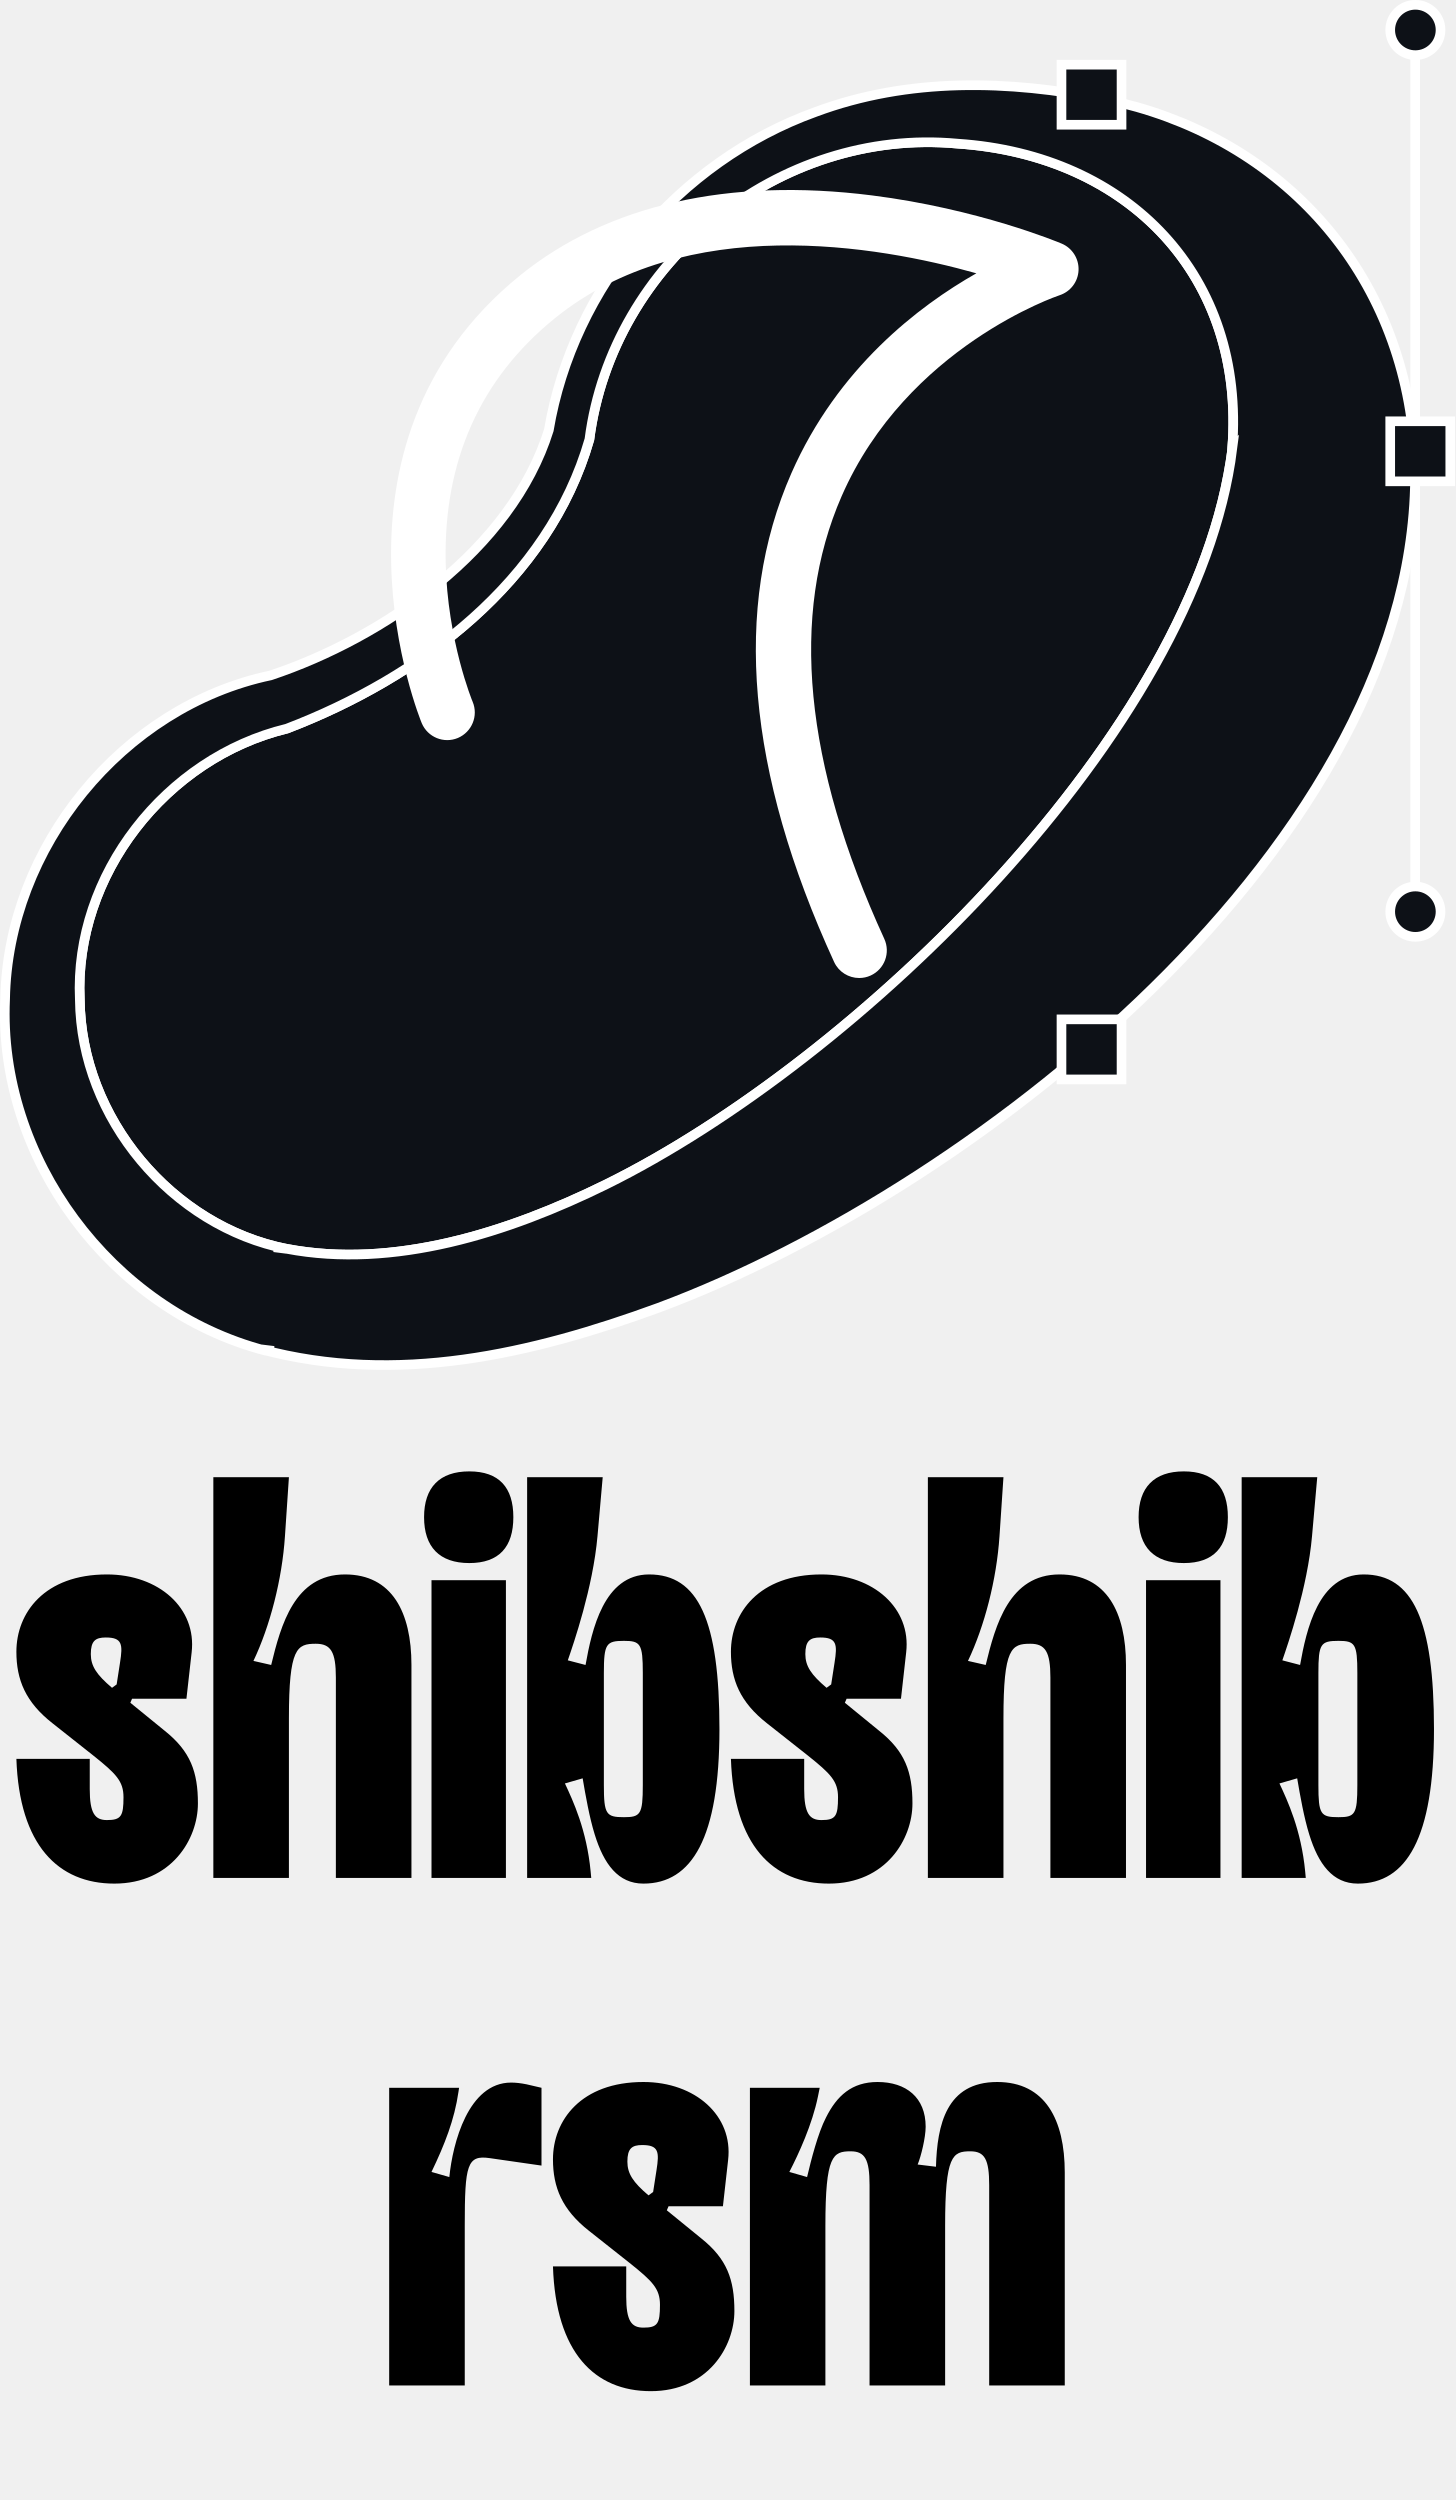
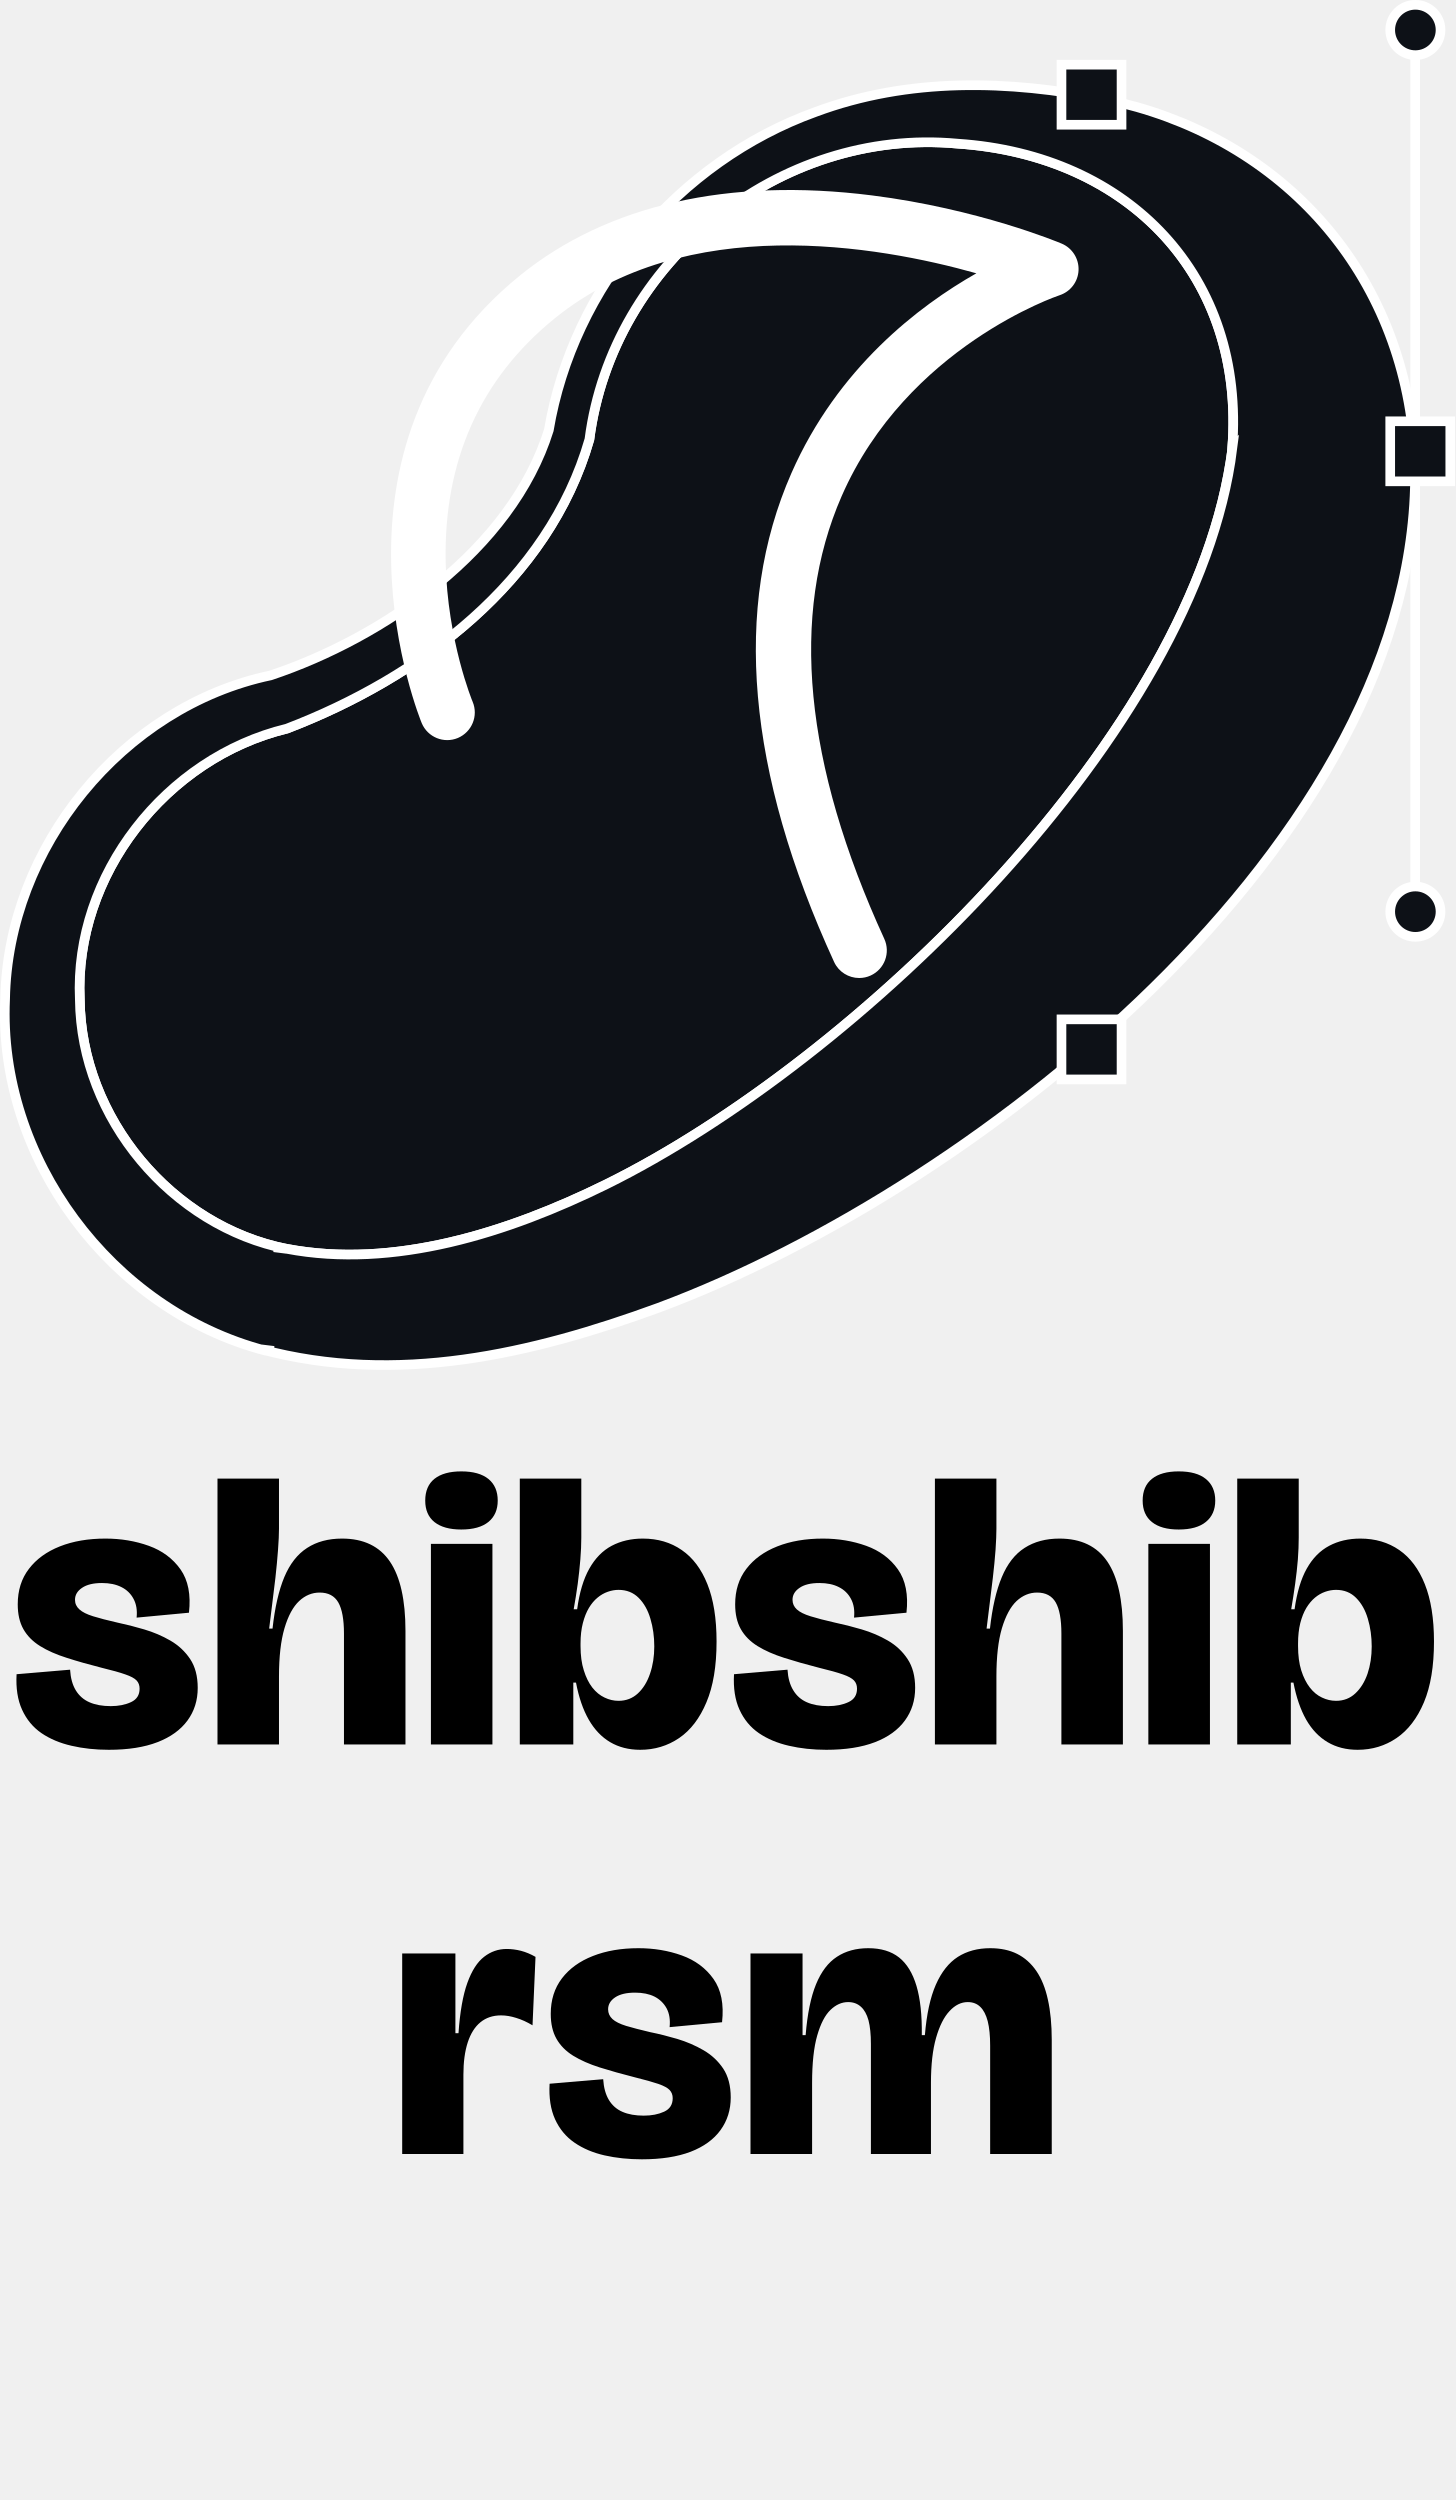
<svg xmlns="http://www.w3.org/2000/svg" id="Layer_2" data-name="Layer 2" viewBox="0 0 150.94 259.33">
  <defs>
    <style>
      .cls-1 {
        fill: #fff;
      }

      .cls-2 {
        fill: #0d1117;
      }

      .cls-2, .cls-3 {
        stroke: #fff;
        stroke-miterlimit: 10;
      }

      .cls-3 {
        fill: none;
      }

      .cls-4 {
      }
    </style>
  </defs>
  <g id="Layer_1-2" data-name="Layer 1">
    <g>
-       <path class="cls-4" d="M11.09 163.32C4.61 163.32 1.7 167.3 1.7 171.34C1.7 174.25 2.65 176.57 5.45 178.76L9.66 182.09C12.04 183.99 12.81 184.76 12.81 186.43C12.81 188.39 12.57 188.8 11.09 188.8C9.84 188.8 9.31 188.09 9.31 185.59V182.45H1.7C2 191.41 6.04 195.39 11.86 195.39C17.8 195.39 20.53 190.76 20.53 187.08C20.53 183.81 19.76 181.67 17.09 179.54L13.52 176.63L13.7 176.21H19.34L19.88 171.4C20.41 166.83 16.49 163.32 11.09 163.32ZM11.62 175.08C10.02 173.72 9.42 172.83 9.42 171.58C9.42 170.21 9.9 169.86 10.97 169.86C12.69 169.86 12.75 170.57 12.45 172.47L12.1 174.73ZM28.13 172.71 26.29 172.29C28.01 168.67 29.26 163.86 29.56 159.34L29.97 153.23H22.13V194.8H29.97V178.23C29.97 170.93 30.8 170.51 32.76 170.51C34.31 170.51 34.84 171.34 34.84 174.01V194.8H42.68V172.71C42.68 167.24 40.66 163.32 35.79 163.32C30.57 163.32 29.14 168.55 28.13 172.71ZM48.68 152.63C45.59 152.63 43.99 154.3 43.99 157.38C43.99 160.47 45.59 162.14 48.68 162.14C51.77 162.14 53.25 160.47 53.25 157.38C53.25 154.3 51.77 152.63 48.68 152.63ZM44.76 163.92V194.8H52.48V163.92ZM60.74 172.71 58.9 172.23C59.49 170.51 61.51 164.69 61.98 159.34L62.52 153.23H54.68V194.8H61.33L61.27 194.15C60.86 189.81 59.43 186.78 58.6 185L60.44 184.47C60.74 186.25 61.15 188.56 61.69 190.29C62.64 193.37 64.12 195.39 66.74 195.39C71.78 195.39 74.63 190.64 74.63 179.36C74.63 168.07 72.44 163.32 67.33 163.32C62.64 163.32 61.39 169.08 60.74 172.71ZM64.72 170.21C66.44 170.21 66.68 170.51 66.68 173.54V185.18C66.68 188.21 66.44 188.5 64.72 188.5C62.88 188.5 62.64 188.21 62.64 185.18V173.54C62.64 170.51 62.88 170.21 64.72 170.21ZM85.21 163.32C78.73 163.32 75.82 167.3 75.82 171.34C75.82 174.25 76.77 176.57 79.56 178.76L83.78 182.09C86.16 183.99 86.93 184.76 86.93 186.43C86.93 188.39 86.69 188.8 85.21 188.8C83.96 188.8 83.42 188.09 83.42 185.59V182.45H75.82C76.12 191.41 80.16 195.39 85.98 195.39C91.92 195.39 94.65 190.76 94.65 187.08C94.65 183.81 93.88 181.67 91.2 179.54L87.64 176.63L87.82 176.21H93.46L94 171.4C94.53 166.83 90.61 163.32 85.21 163.32ZM85.74 175.08C84.14 173.72 83.54 172.83 83.54 171.58C83.54 170.21 84.02 169.86 85.09 169.86C86.81 169.86 86.87 170.57 86.57 172.47L86.22 174.73ZM102.25 172.71 100.41 172.29C102.13 168.67 103.38 163.86 103.68 159.34L104.09 153.23H96.25V194.8H104.09V178.23C104.09 170.93 104.92 170.51 106.88 170.51C108.43 170.51 108.96 171.34 108.96 174.01V194.8H116.8V172.71C116.8 167.24 114.78 163.32 109.91 163.32C104.69 163.32 103.26 168.55 102.25 172.71ZM122.8 152.63C119.71 152.63 118.11 154.3 118.11 157.38C118.11 160.47 119.71 162.14 122.8 162.14C125.89 162.14 127.37 160.47 127.37 157.38C127.37 154.3 125.89 152.63 122.8 152.63ZM118.88 163.92V194.8H126.6V163.92ZM134.86 172.71 133.02 172.23C133.61 170.51 135.63 164.69 136.1 159.34L136.64 153.23H128.8V194.8H135.45L135.39 194.15C134.98 189.81 133.55 186.78 132.72 185L134.56 184.47C134.86 186.25 135.27 188.56 135.81 190.29C136.76 193.37 138.24 195.39 140.85 195.39C145.9 195.39 148.75 190.64 148.75 179.36C148.75 168.07 146.56 163.32 141.45 163.32C136.76 163.32 135.51 169.08 134.86 172.71ZM138.84 170.21C140.56 170.21 140.8 170.51 140.8 173.54V185.18C140.8 188.21 140.56 188.5 138.84 188.5C136.99 188.5 136.76 188.21 136.76 185.18V173.54C136.76 170.51 136.99 170.21 138.84 170.21Z" />
-       <path class="cls-4" d="M46.61 225.83 44.76 225.3C46.13 222.45 47.14 219.89 47.56 216.98L47.62 216.57H40.37V247.45H48.21V230.88C48.21 224.53 48.45 223.52 50.82 223.87L56.17 224.64V216.57L54.62 216.21C54.03 216.09 53.49 216.03 53.02 216.03C48.57 216.03 46.96 222.33 46.61 225.83ZM66.74 215.97C60.27 215.97 57.36 219.95 57.36 223.99C57.36 226.9 58.31 229.22 61.1 231.41L65.31 234.74C67.69 236.64 68.46 237.41 68.46 239.08C68.46 241.04 68.22 241.45 66.74 241.45C65.49 241.45 64.96 240.74 64.96 238.24V235.1H57.36C57.65 244.06 61.69 248.04 67.51 248.04C73.45 248.04 76.18 243.41 76.18 239.73C76.18 236.46 75.41 234.32 72.74 232.19L69.17 229.28L69.35 228.86H74.99L75.53 224.05C76.06 219.48 72.14 215.97 66.74 215.97ZM67.27 227.73C65.67 226.37 65.08 225.48 65.08 224.23C65.08 222.86 65.55 222.51 66.62 222.51C68.34 222.51 68.4 223.22 68.1 225.12L67.75 227.38ZM97.09 224.76 95.19 224.53C95.54 223.69 96.02 221.73 96.02 220.61C96.02 217.58 94 215.97 91.03 215.97C88.36 215.97 86.81 217.4 85.68 219.66C84.85 221.26 84.14 224.05 83.72 225.83L81.88 225.3C82.83 223.46 84.26 220.37 84.85 217.46L85.03 216.57H77.79V247.45H85.62V230.88C85.62 223.58 86.4 223.16 88.24 223.16C89.72 223.16 90.2 223.99 90.2 226.66V247.45H98.04V230.88C98.04 223.58 98.81 223.16 100.65 223.16C102.14 223.16 102.61 223.99 102.61 226.66V247.45H110.45V225.36C110.45 219.89 108.43 215.97 103.44 215.97C98.16 215.97 97.21 220.43 97.09 224.76Z" />
      <g>
        <path class="cls-2" d="M127.82,46.52c1.4-17.86-10.73-30.44-28.49-31.62-18.5-1.73-35.82,12.28-38.19,30.68-4.24,14.75-17.59,24.72-31.38,30-12.56,3.04-22.09,15.21-21.48,28.1.12,12.32,9.58,23.53,21.47,25.87,0,0-1.33-.17-1.33-.17,0,0,.41-.02.42-.02,0,0,.89.18.89.18,11.1,2.12,22.97-1.67,33.13-6.67,25.96-12.81,61.28-46.93,64.98-76.37h0Z" />
        <line class="cls-3" x1="146.8" y1="2.07" x2="146.8" y2="94.57" />
        <path class="cls-2" d="M146.68,45.92c2.71,39.63-44.74,77.23-78.35,89.73-13.14,4.81-27.17,8.08-41.23,4.32,0,0,1.3.16,1.3.16,0,0-.86-.03-.87-.03C11.46,135.9-.22,120.08.53,103.65c.27-15.74,12.16-30.35,27.54-33.59,11.7-3.9,24.99-13.01,28.86-25.44,2.51-14.91,13.44-27.87,27.65-33,9.64-3.59,20.02-3.34,30.1-1.31,17.72,3.64,30.48,17.26,31.99,35.62h0ZM127.82,46.52c1.4-17.86-10.73-30.44-28.49-31.62-18.5-1.73-35.82,12.28-38.19,30.68-4.24,14.75-17.59,24.72-31.38,30-12.56,3.04-22.09,15.21-21.48,28.1.12,12.32,9.58,23.53,21.47,25.87,0,0-1.33-.17-1.33-.17,0,0,.41-.02.42-.02,0,0,.89.18.89.18,11.1,2.12,22.97-1.67,33.13-6.67,25.96-12.81,61.28-46.93,64.98-76.37h0Z" />
        <path class="cls-1" d="M89.12,101.45c-1.08,0-2.12-.62-2.6-1.67-9.05-19.73-10.54-36.79-4.43-50.69,4.81-10.94,13.22-17.35,19.19-20.74-10.23-2.88-30.11-6.36-43.72,4.66-7.74,6.27-11.55,14.79-11.33,25.32.17,8.1,2.77,14.41,2.8,14.47.61,1.46-.08,3.13-1.53,3.75-1.46.61-3.13-.07-3.75-1.53-.12-.28-11.75-28.68,10.21-46.46,9.02-7.3,21.64-10.17,36.49-8.29,11.01,1.39,19.33,4.85,19.68,5,1.1.46,1.8,1.57,1.75,2.76-.05,1.2-.84,2.23-1.98,2.6-.15.05-15.81,5.33-22.59,20.83-5.39,12.33-3.9,27.78,4.42,45.93.66,1.44.03,3.14-1.41,3.8-.39.18-.79.26-1.19.26Z" />
        <rect class="cls-2" x="110.11" y="6.71" width="6.23" height="6.23" />
        <rect class="cls-2" x="110.11" y="105.74" width="6.23" height="6.23" />
        <circle class="cls-2" cx="146.82" cy="3.11" r="2.61" />
        <circle class="cls-2" cx="146.82" cy="94.57" r="2.61" />
        <rect class="cls-2" x="144.21" y="43.7" width="6.23" height="6.23" />
      </g>
    </g>
  </g>
+   <path class="cls-4" d="M11.29 181.51Q9.2 181.51 7.41 181.09Q5.62 180.68 4.3 179.78Q2.98 178.87 2.29 177.35Q1.6 175.84 1.72 173.67L7.27 173.2Q7.35 174.5 7.86 175.34Q8.38 176.19 9.28 176.58Q10.19 176.98 11.49 176.98Q12.71 176.98 13.6 176.56Q14.48 176.15 14.48 175.17Q14.48 174.65 14.17 174.32Q13.85 173.98 13 173.69Q12.16 173.39 10.54 173Q8.53 172.49 6.92 171.97Q5.3 171.46 4.16 170.75Q3.02 170.04 2.43 169Q1.84 167.96 1.84 166.42Q1.84 164.25 3 162.74Q4.16 161.22 6.21 160.41Q8.26 159.6 10.94 159.6Q13.34 159.6 15.43 160.35Q17.52 161.1 18.72 162.79Q19.92 164.49 19.6 167.29L14.17 167.8Q14.29 166.66 13.85 165.85Q13.42 165.04 12.59 164.63Q11.76 164.21 10.58 164.21Q9.24 164.21 8.51 164.71Q7.78 165.2 7.78 165.95Q7.78 166.54 8.24 166.95Q8.69 167.36 9.66 167.66Q10.62 167.96 12.16 168.31Q13.5 168.59 14.95 169.02Q16.41 169.45 17.67 170.18Q18.93 170.91 19.72 172.09Q20.51 173.27 20.51 175.09Q20.51 177.02 19.45 178.47Q18.38 179.93 16.33 180.72Q14.29 181.51 11.29 181.51Z M22.56 180.96V169.97V153.38H28.94V158.58Q28.94 159.41 28.84 160.77Q28.74 162.12 28.57 163.66Q28.39 165.2 28.21 166.6Q28.04 168 27.92 168.94H28.27Q28.63 165.67 29.49 163.6Q30.36 161.53 31.86 160.57Q33.35 159.6 35.48 159.6Q38.83 159.6 40.45 161.99Q42.06 164.37 42.06 169.18V180.96H35.68V169.45Q35.68 167.25 35.09 166.22Q34.5 165.2 33.16 165.2Q31.97 165.2 31.03 166.08Q30.08 166.97 29.51 168.9Q28.94 170.83 28.94 173.9V180.96Z M44.7 180.96V160.15H51.08V180.96ZM47.85 158.66Q46.04 158.66 45.07 157.89Q44.11 157.12 44.11 155.66Q44.11 154.17 45.07 153.4Q46.04 152.63 47.85 152.63Q49.7 152.63 50.67 153.42Q51.63 154.21 51.63 155.66Q51.63 157.08 50.67 157.87Q49.7 158.66 47.85 158.66Z M66.41 181.51Q64.64 181.51 63.3 180.72Q61.96 179.93 61.07 178.38Q60.18 176.82 59.75 174.54H59.47V180.96H53.92V173.63V153.38H60.3V159.49Q60.3 160.55 60.2 161.77Q60.1 162.99 59.93 164.29Q59.75 165.59 59.51 166.93H59.87Q60.22 164.33 61.13 162.72Q62.04 161.1 63.45 160.35Q64.87 159.6 66.68 159.6Q69.01 159.6 70.72 160.79Q72.44 161.97 73.38 164.33Q74.33 166.7 74.33 170.28Q74.33 174.1 73.28 176.58Q72.24 179.07 70.45 180.29Q68.65 181.51 66.41 181.51ZM64.16 176.43Q65.34 176.43 66.17 175.66Q67 174.89 67.43 173.61Q67.87 172.33 67.87 170.79Q67.87 169.26 67.47 167.92Q67.08 166.58 66.25 165.75Q65.42 164.92 64.16 164.92Q63.61 164.92 63.04 165.12Q62.47 165.32 61.98 165.73Q61.48 166.14 61.09 166.79Q60.7 167.44 60.46 168.37Q60.22 169.3 60.22 170.48V170.75Q60.22 172.21 60.56 173.27Q60.89 174.34 61.44 175.05Q62 175.76 62.71 176.09Q63.41 176.43 64.16 176.43Z M85.71 181.51Q83.63 181.51 81.83 181.09Q80.04 180.68 78.72 179.78Q77.4 178.87 76.71 177.35Q76.02 175.84 76.14 173.67L81.69 173.2Q81.77 174.5 82.29 175.34Q82.8 176.19 83.7 176.58Q84.61 176.98 85.91 176.98Q87.13 176.98 88.02 176.56Q88.9 176.15 88.9 175.17Q88.9 174.65 88.59 174.32Q88.27 173.98 87.43 173.69Q86.58 173.39 84.96 173Q82.96 172.49 81.34 171.97Q79.73 171.46 78.58 170.75Q77.44 170.04 76.85 169Q76.26 167.96 76.26 166.42Q76.26 164.25 77.42 162.74Q78.58 161.22 80.63 160.41Q82.68 159.6 85.36 159.6Q87.76 159.6 89.85 160.35Q91.94 161.1 93.14 162.79Q94.34 164.49 94.03 167.29L88.59 167.8Q88.71 166.66 88.27 165.85Q87.84 165.04 87.01 164.63Q86.19 164.21 85 164.21Q83.66 164.21 82.94 164.71Q82.21 165.2 82.21 165.95Q82.21 166.54 82.66 166.95Q83.11 167.36 84.08 167.66Q85.04 167.96 86.58 168.31Q87.92 168.59 89.38 169.02Q90.84 169.45 92.1 170.18Q93.36 170.91 94.14 172.09Q94.93 173.27 94.93 175.09Q94.93 177.02 93.87 178.47Q92.81 179.93 90.76 180.72Q88.71 181.51 85.71 181.51Z M96.98 180.96V169.97V153.38H103.36V158.58Q103.36 159.41 103.27 160.77Q103.17 162.12 102.99 163.66Q102.81 165.2 102.63 166.6Q102.46 168 102.34 168.94H102.69Q103.05 165.67 103.92 163.6Q104.78 161.53 106.28 160.57Q107.78 159.6 109.9 159.6Q113.25 159.6 114.87 161.99Q116.48 164.37 116.48 169.18V180.96H110.1V169.45Q110.1 167.25 109.51 166.22Q108.92 165.2 107.58 165.2Q106.4 165.2 105.45 166.08Q104.51 166.97 103.93 168.9Q103.36 170.83 103.36 173.9V180.96Z M119.12 180.96V160.15H125.51V180.96ZM122.27 158.66Q120.46 158.66 119.5 157.89Q118.53 157.12 118.53 155.66Q118.53 154.17 119.5 153.4Q120.46 152.63 122.27 152.63Q124.13 152.63 125.09 153.42Q126.06 154.21 126.06 155.66Q126.06 157.08 125.09 157.87Q124.13 158.66 122.27 158.66Z M140.83 181.51Q139.06 181.51 137.72 180.72Q136.38 179.93 135.49 178.38Q134.61 176.82 134.17 174.54H133.9V180.96H128.34V173.63V153.38H134.72V159.49Q134.72 160.55 134.63 161.77Q134.53 162.99 134.35 164.29Q134.17 165.59 133.94 166.93H134.29Q134.65 164.33 135.55 162.72Q136.46 161.1 137.88 160.35Q139.29 159.6 141.11 159.6Q143.43 159.6 145.15 160.79Q146.86 161.97 147.8 164.33Q148.75 166.7 148.75 170.28Q148.75 174.1 147.71 176.58Q146.66 179.07 144.87 180.29Q143.08 181.51 140.83 181.51ZM138.59 176.43Q139.77 176.43 140.59 175.66Q141.42 174.89 141.86 173.61Q142.29 172.33 142.29 170.79Q142.29 169.26 141.89 167.92Q141.5 166.58 140.67 165.75Q139.85 164.92 138.59 164.92Q138.03 164.92 137.46 165.12Q136.89 165.32 136.4 165.73Q135.91 166.14 135.51 166.79Q135.12 167.44 134.88 168.37Q134.65 169.3 134.65 170.48V170.75Q134.65 172.21 134.98 173.27Q135.32 174.34 135.87 175.05Q136.42 175.76 137.13 176.09Q137.84 176.43 138.59 176.43Z M41.72 223.44V212.14V202.64H47.24V210.91H47.56Q47.79 207.6 48.48 205.69Q49.17 203.78 50.22 202.98Q51.26 202.17 52.56 202.17Q53.27 202.17 54.04 202.36Q54.8 202.56 55.55 202.99L55.24 210.09Q54.37 209.57 53.54 209.32Q52.72 209.06 51.97 209.06Q50.71 209.06 49.84 209.77Q48.97 210.48 48.52 211.86Q48.07 213.24 48.07 215.21V223.44Z M66.58 223.99Q64.5 223.99 62.7 223.58Q60.91 223.17 59.59 222.26Q58.27 221.35 57.58 219.84Q56.89 218.32 57.01 216.15L62.57 215.68Q62.65 216.98 63.16 217.83Q63.67 218.68 64.58 219.07Q65.48 219.46 66.78 219.46Q68 219.46 68.89 219.05Q69.78 218.64 69.78 217.65Q69.78 217.14 69.46 216.8Q69.15 216.47 68.3 216.17Q67.45 215.88 65.84 215.48Q63.83 214.97 62.21 214.46Q60.6 213.95 59.45 213.24Q58.31 212.53 57.72 211.48Q57.13 210.44 57.13 208.9Q57.13 206.74 58.29 205.22Q59.45 203.7 61.5 202.9Q63.55 202.09 66.23 202.09Q68.63 202.09 70.72 202.84Q72.81 203.59 74.01 205.28Q75.21 206.97 74.9 209.77L69.46 210.28Q69.58 209.14 69.15 208.33Q68.71 207.53 67.89 207.11Q67.06 206.7 65.88 206.7Q64.54 206.7 63.81 207.19Q63.08 207.68 63.08 208.43Q63.08 209.02 63.53 209.44Q63.98 209.85 64.95 210.15Q65.92 210.44 67.45 210.8Q68.79 211.07 70.25 211.5Q71.71 211.94 72.97 212.67Q74.23 213.4 75.02 214.58Q75.8 215.76 75.8 217.57Q75.8 219.5 74.74 220.96Q73.68 222.42 71.63 223.21Q69.58 223.99 66.58 223.99Z M77.85 223.44V211.9V202.64H83.25V211.11H83.57Q83.84 207.8 84.65 205.83Q85.46 203.86 86.82 202.98Q88.17 202.09 90.07 202.09Q92.04 202.09 93.26 203.05Q94.48 204.02 95.07 206.01Q95.66 208 95.62 211.11H95.94Q96.21 207.84 97.08 205.87Q97.95 203.9 99.36 202.99Q100.78 202.09 102.71 202.09Q104.33 202.09 105.51 202.68Q106.69 203.27 107.5 204.45Q108.31 205.63 108.7 207.43Q109.1 209.22 109.1 211.62V223.44H102.71V212.17Q102.71 210.68 102.46 209.67Q102.2 208.67 101.69 208.18Q101.18 207.68 100.39 207.68Q99.36 207.68 98.5 208.61Q97.63 209.53 97.1 211.39Q96.57 213.24 96.57 216.07V223.44H90.34V212.02Q90.34 210.52 90.09 209.57Q89.83 208.63 89.3 208.16Q88.77 207.68 87.98 207.68Q86.99 207.68 86.15 208.49Q85.3 209.3 84.77 211.15Q84.24 213 84.24 216.07V223.44Z" />
</svg>
